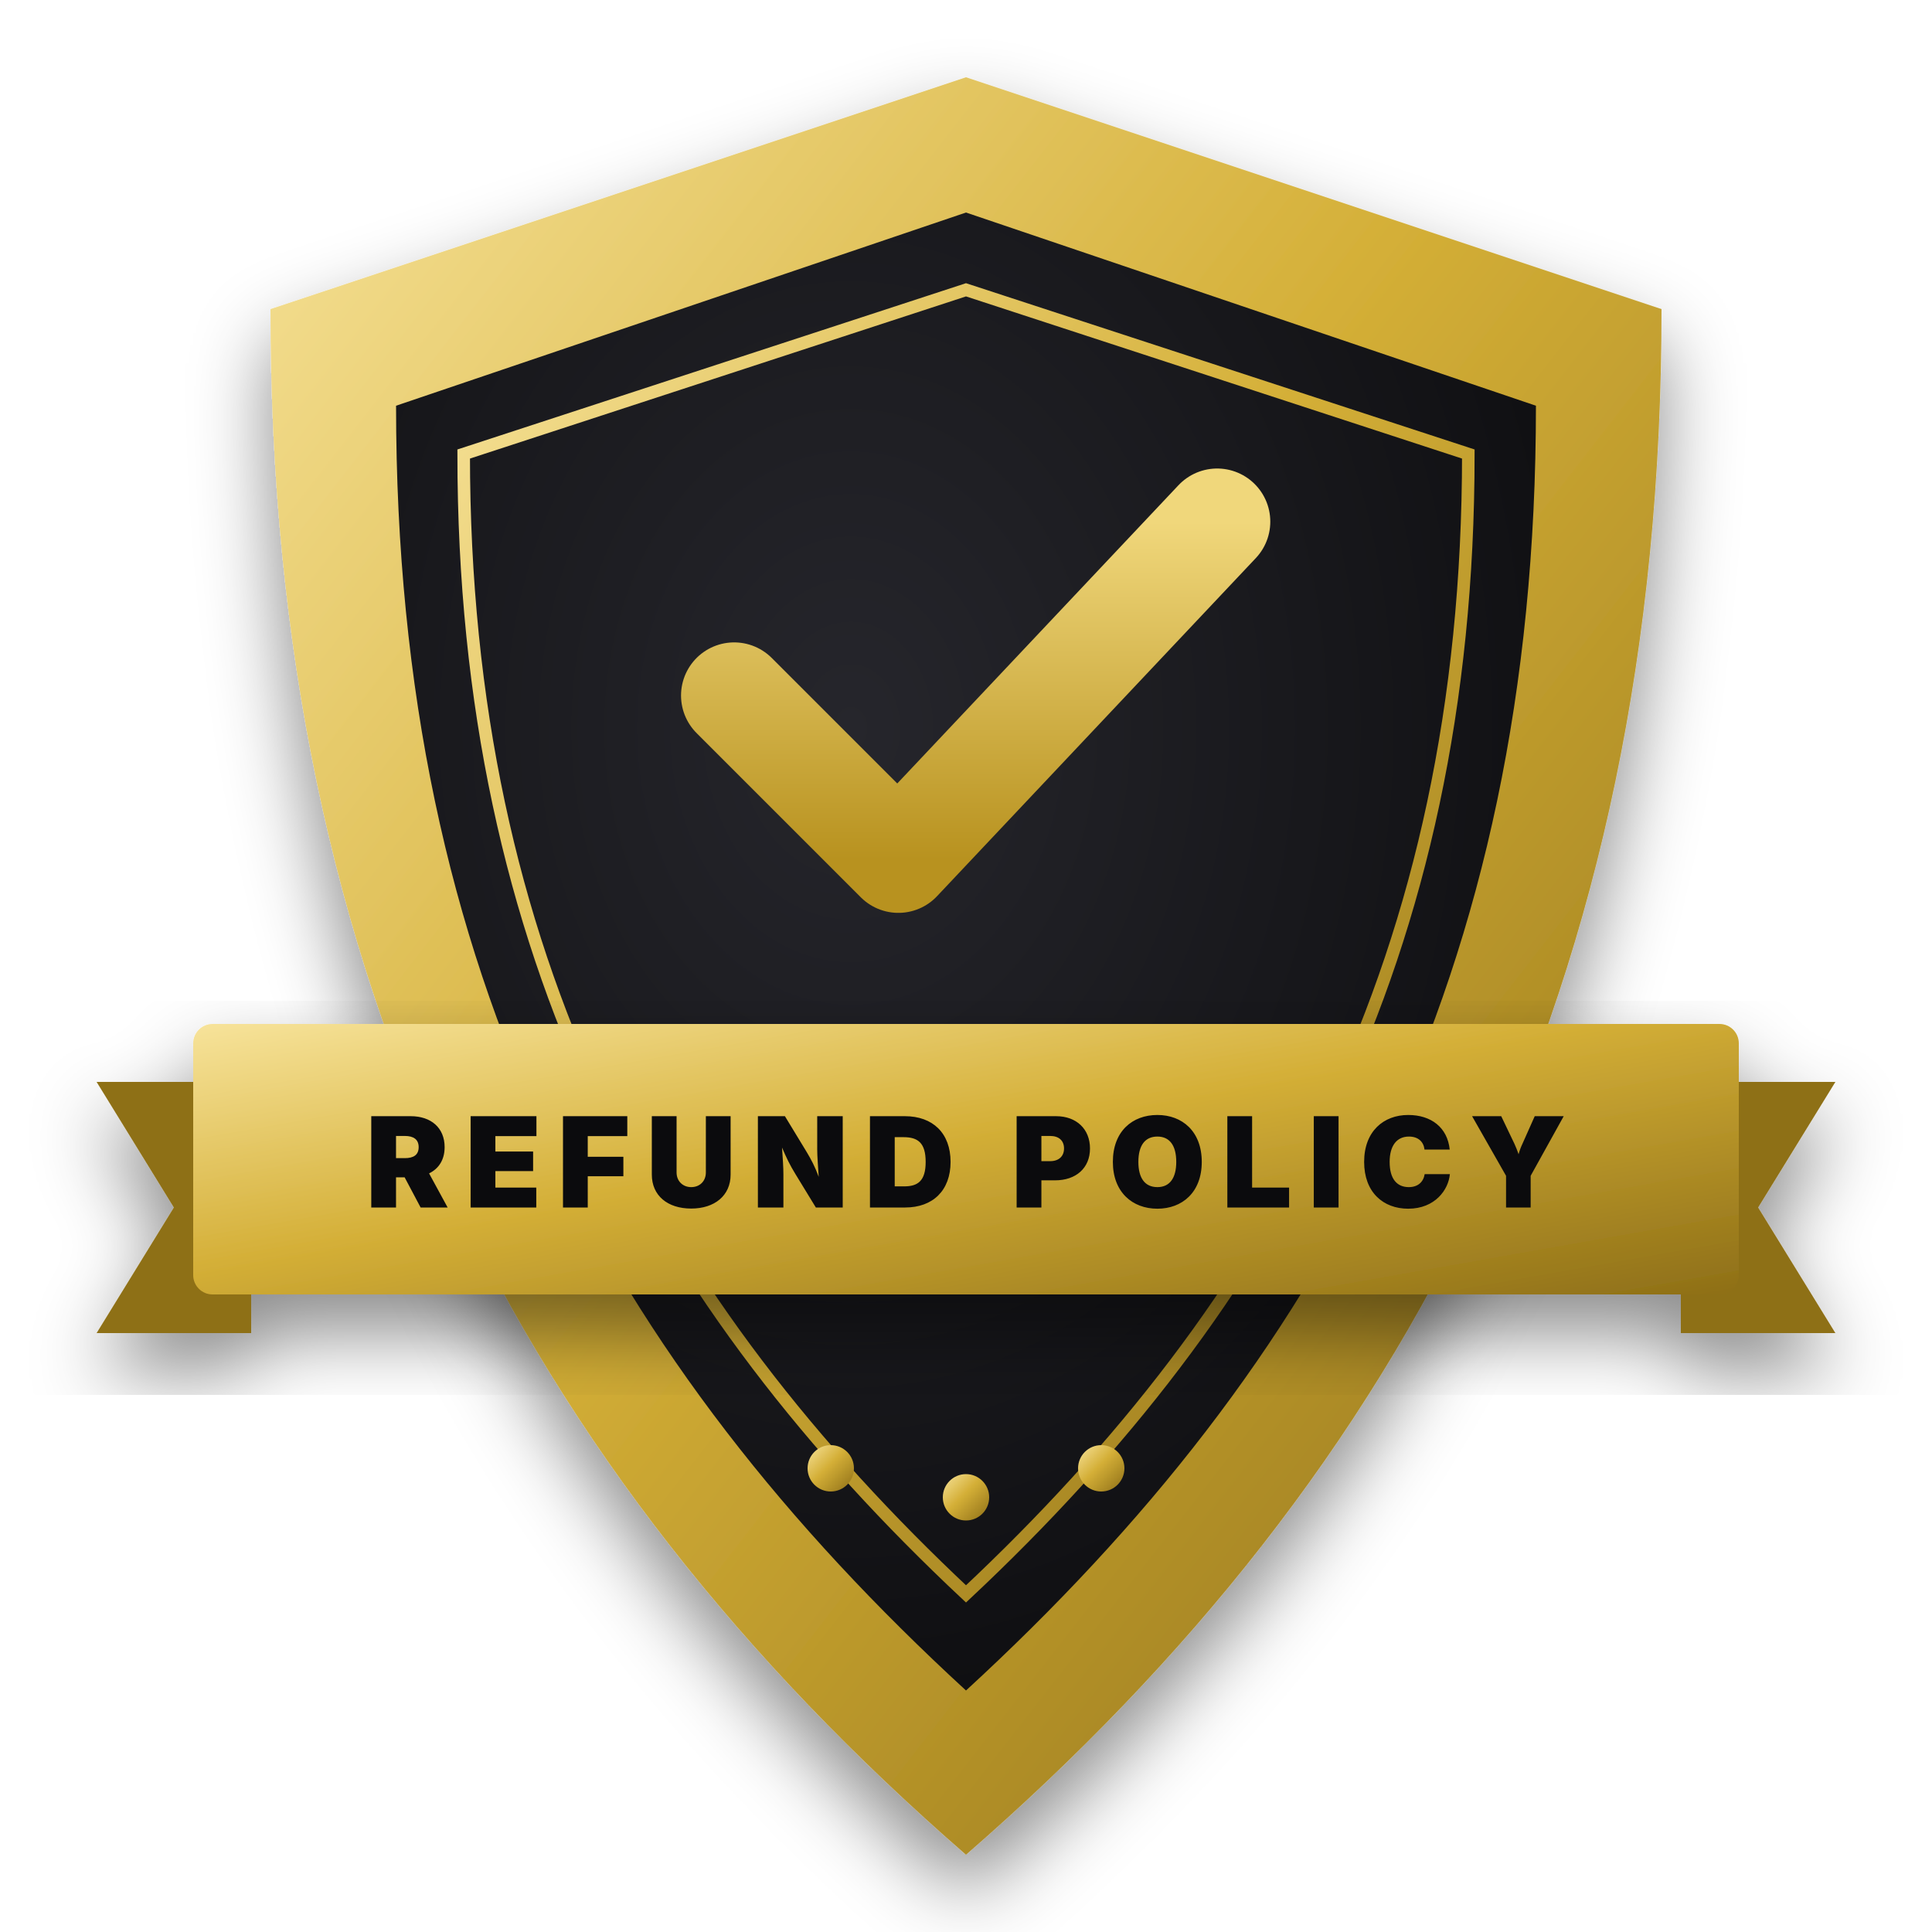
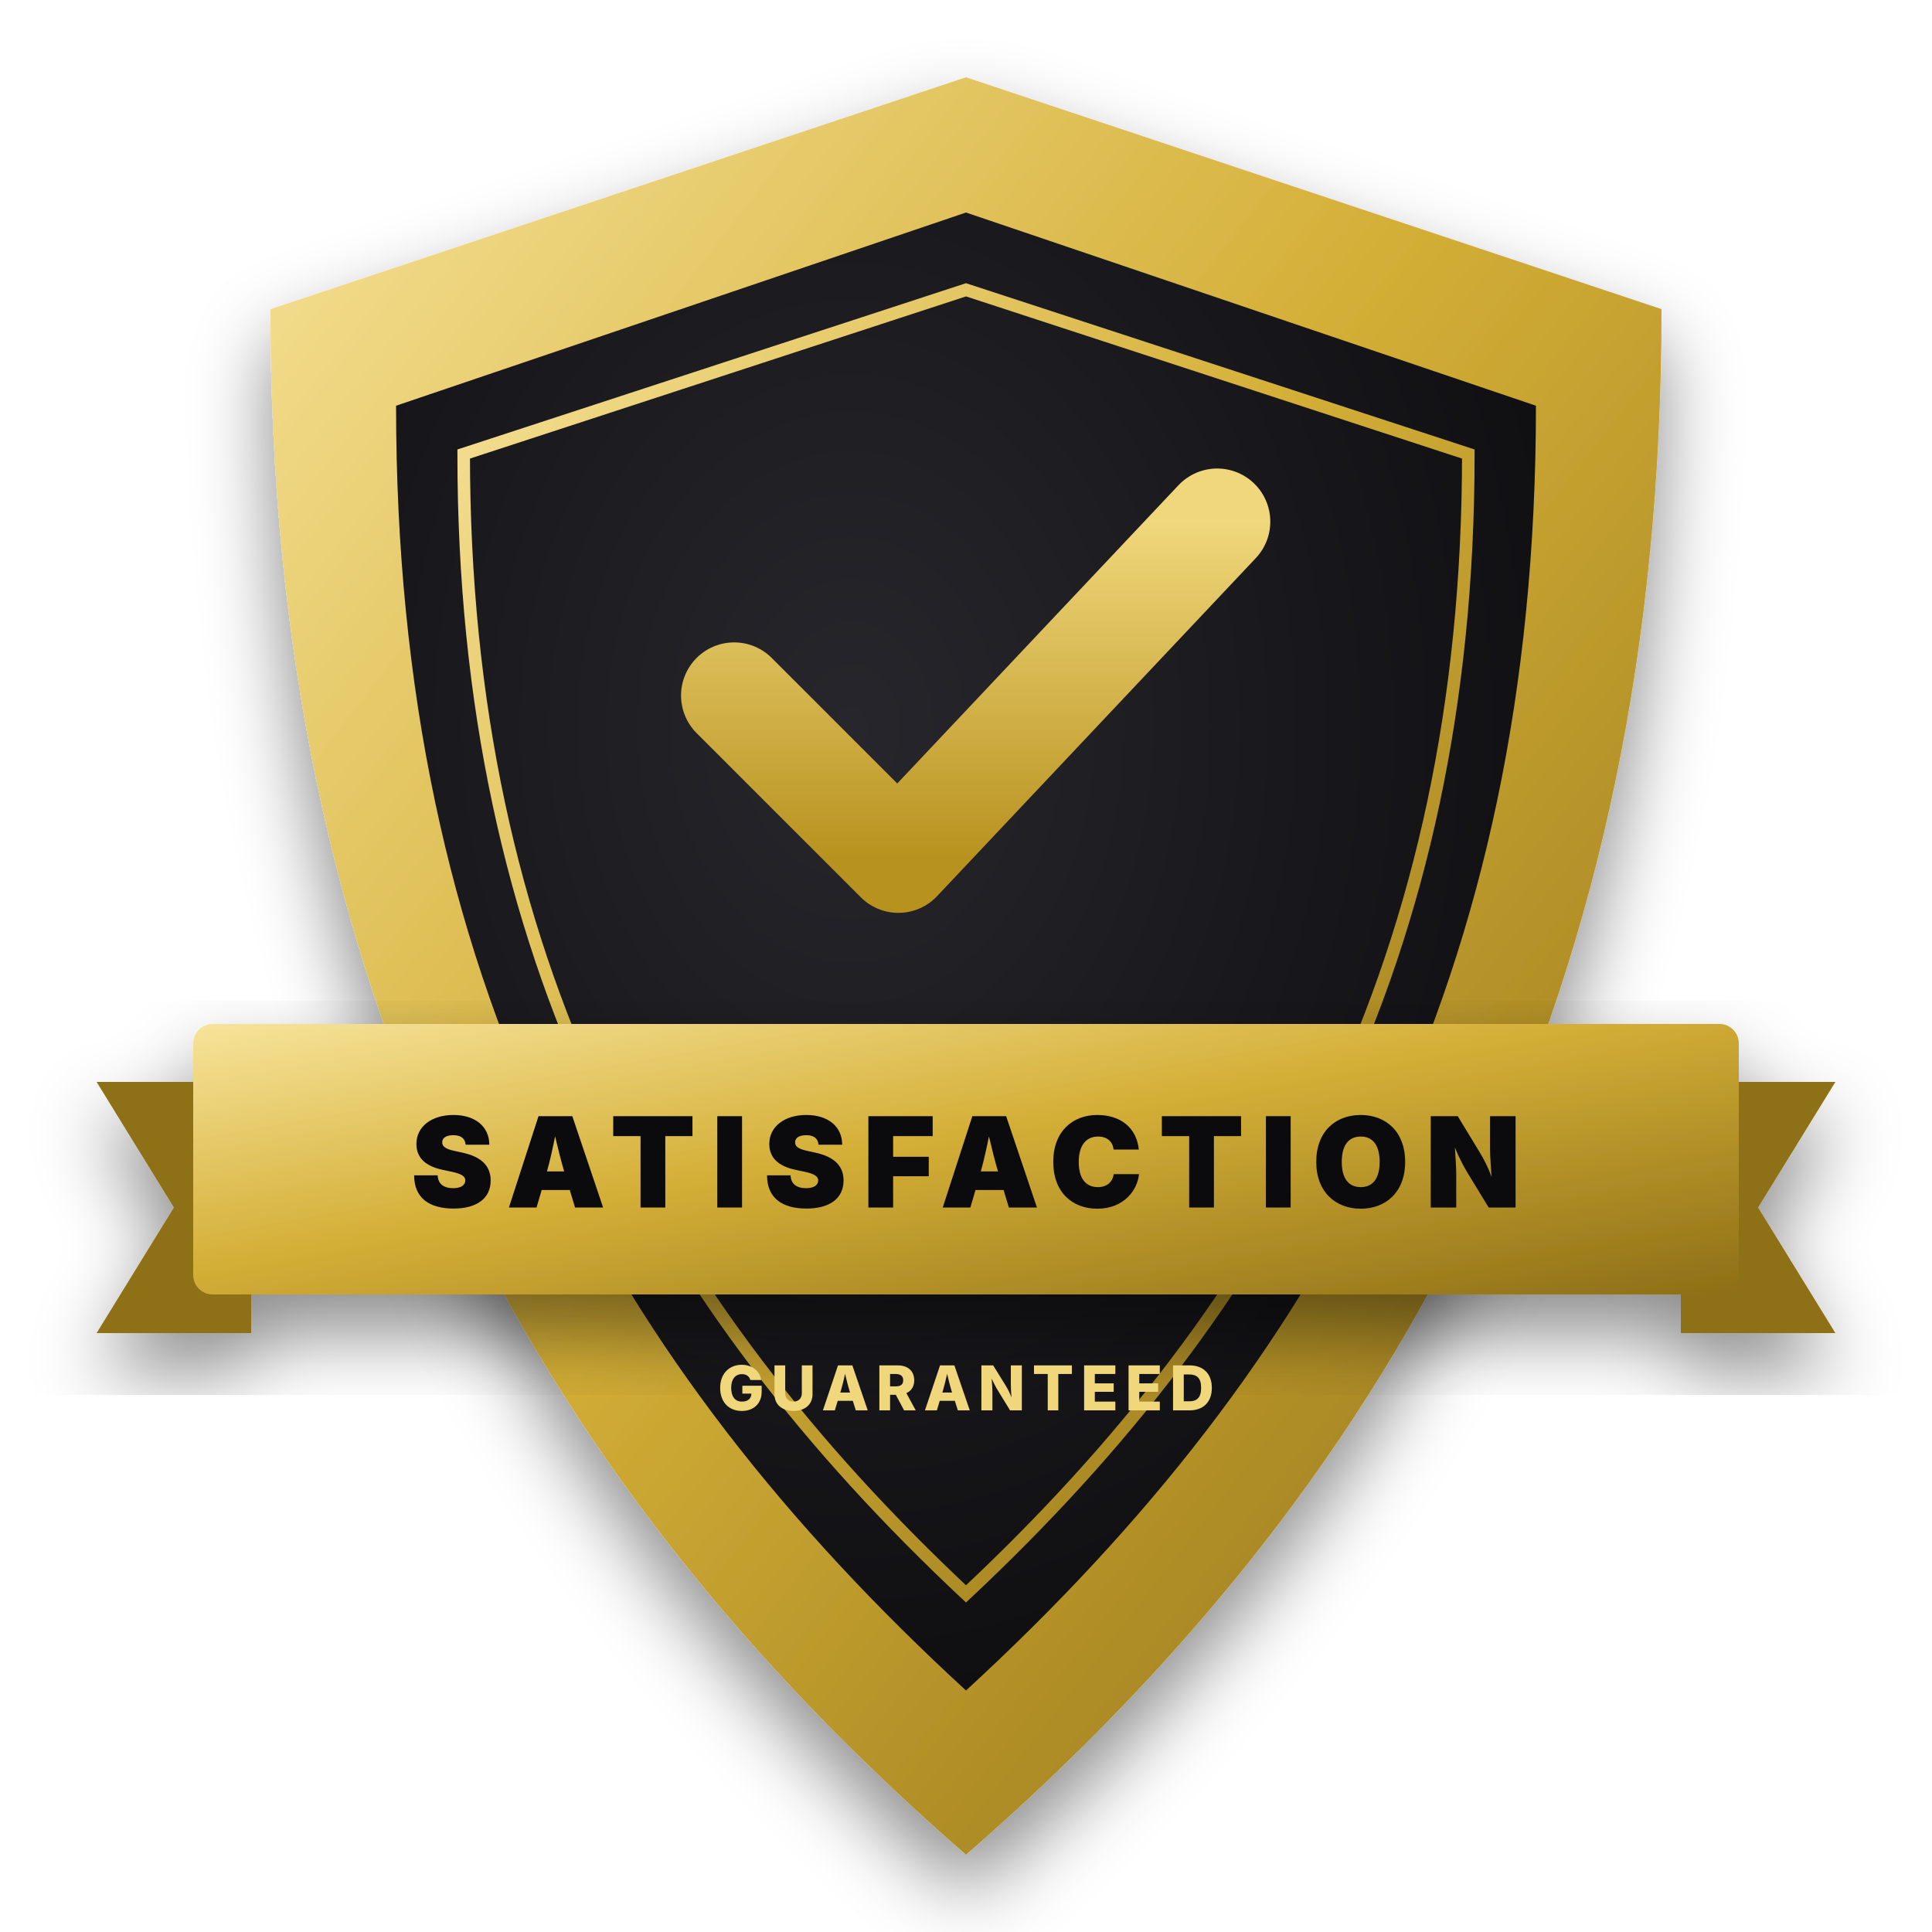
- <svg xmlns="http://www.w3.org/2000/svg" viewBox="0 0 200 200" role="img" aria-label="Refund Policy">
+ <svg xmlns="http://www.w3.org/2000/svg" viewBox="0 0 200 200" role="img" aria-label="Satisfaction Guaranteed">
  <defs>
    <linearGradient id="g" x1="0" y1="0" x2="1" y2="1">
      <stop offset="0" stop-color="#F7E39A" />
      <stop offset=".45" stop-color="#D4AF37" />
      <stop offset="1" stop-color="#8E6F17" />
    </linearGradient>
    <linearGradient id="gs" x1="0" y1="0" x2="0" y2="1">
      <stop offset="0" stop-color="#F0D77B" />
      <stop offset="1" stop-color="#B8921F" />
    </linearGradient>
    <radialGradient id="k" cx=".4" cy=".35" r=".8">
      <stop offset="0" stop-color="#26262c" />
      <stop offset="1" stop-color="#0a0a0c" />
    </radialGradient>
    <filter id="sh" x="-20%" y="-20%" width="140%" height="140%">
      <feDropShadow dx="0" dy="4" stdDeviation="4" flood-color="#000" flood-opacity=".45" />
    </filter>
  </defs>
  <g filter="url(#sh)">
    <path d="M100 8 L172 32 C172 102 146 152 100 192 C54 152 28 102 28 32 Z" fill="url(#g)" stroke-linejoin="round" />
  </g>
  <path d="M100 22 L159 42 C159 101 137 141 100 175 C63 141 41 101 41 42 Z" fill="url(#k)" />
  <path d="M100 30 L152 47 C152 99 132 135 100 165 C68 135 48 99 48 47 Z" fill="none" stroke="url(#g)" stroke-width="1.3" />
  <path d="M76 72 l17 17 l33-35" fill="none" stroke="url(#gs)" stroke-width="11" stroke-linecap="round" stroke-linejoin="round" />
  <g filter="url(#sh)">
    <path d="M10 112 L26 112 L26 138 L10 138 L18 125Z" fill="#8E6F17" />
    <path d="M190 112 L174 112 L174 138 L190 138 L182 125Z" fill="#8E6F17" />
    <rect x="20" y="106" width="160" height="28" rx="2" fill="url(#g)" />
  </g>
-   <text x="100" y="125" font-family="Inter, 'Helvetica Neue', Arial, sans-serif" font-size="13" font-weight="900" letter-spacing="1.6" text-anchor="middle" fill="#0b0b0d">REFUND POLICY</text>
-   <g fill="url(#g)">
-     <circle cx="86" cy="152" r="2.4" />
-     <circle cx="100" cy="155" r="2.4" />
-     <circle cx="114" cy="152" r="2.4" />
-   </g>
+   <text x="100" y="125" font-family="Inter, 'Helvetica Neue', Arial, sans-serif" font-size="13" font-weight="900" letter-spacing="1.6" text-anchor="middle" fill="#0b0b0d">SATISFACTION</text>
+   <text x="100" y="146" font-family="Inter, 'Helvetica Neue', Arial, sans-serif" font-size="6.4" font-weight="800" letter-spacing=".7" text-anchor="middle" fill="#F0D77B">GUARANTEED</text>
</svg>
